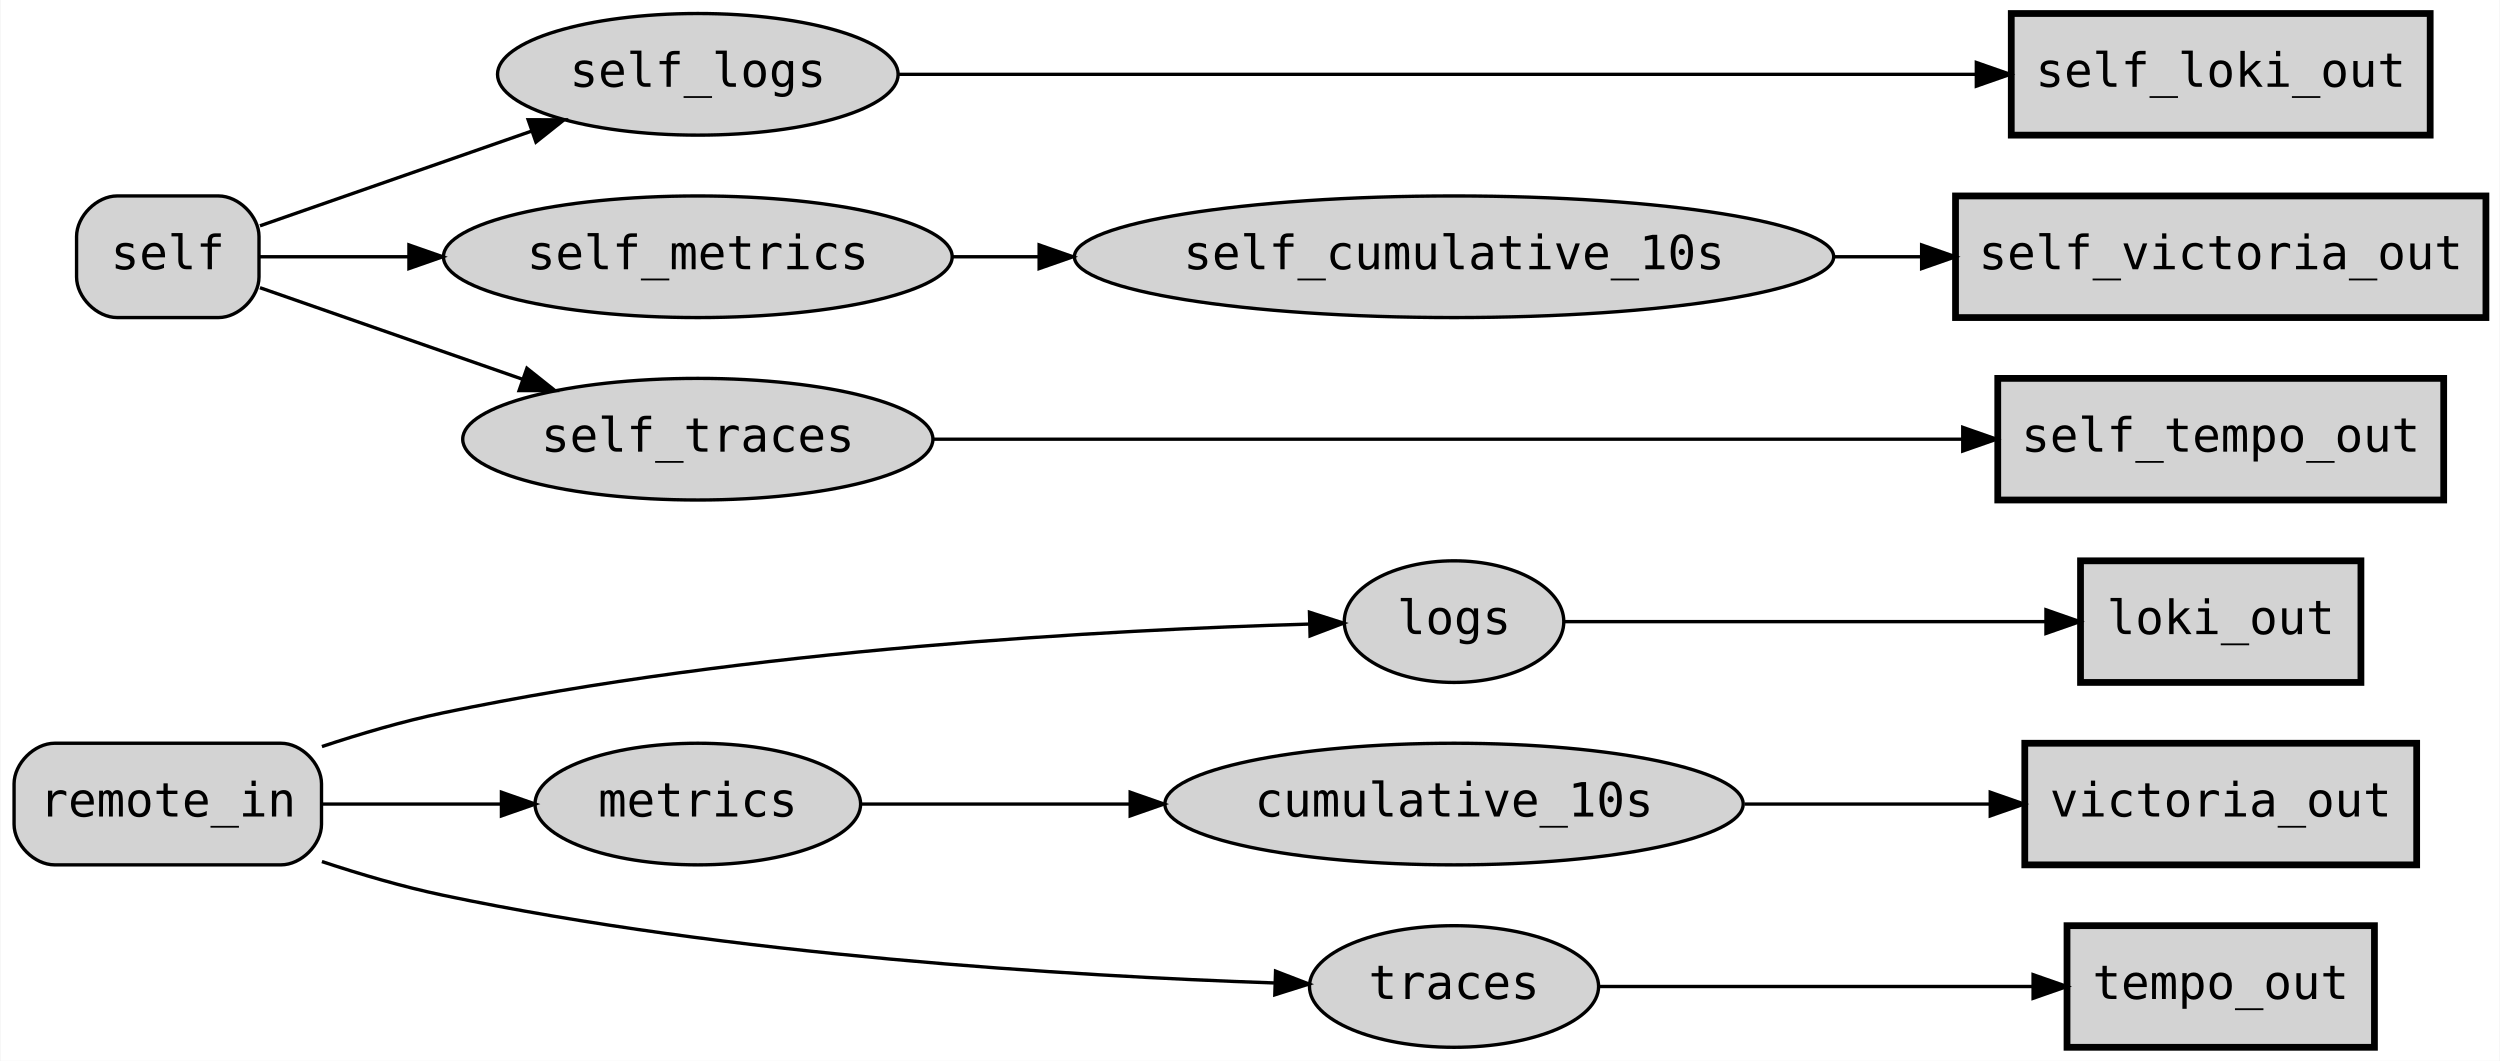
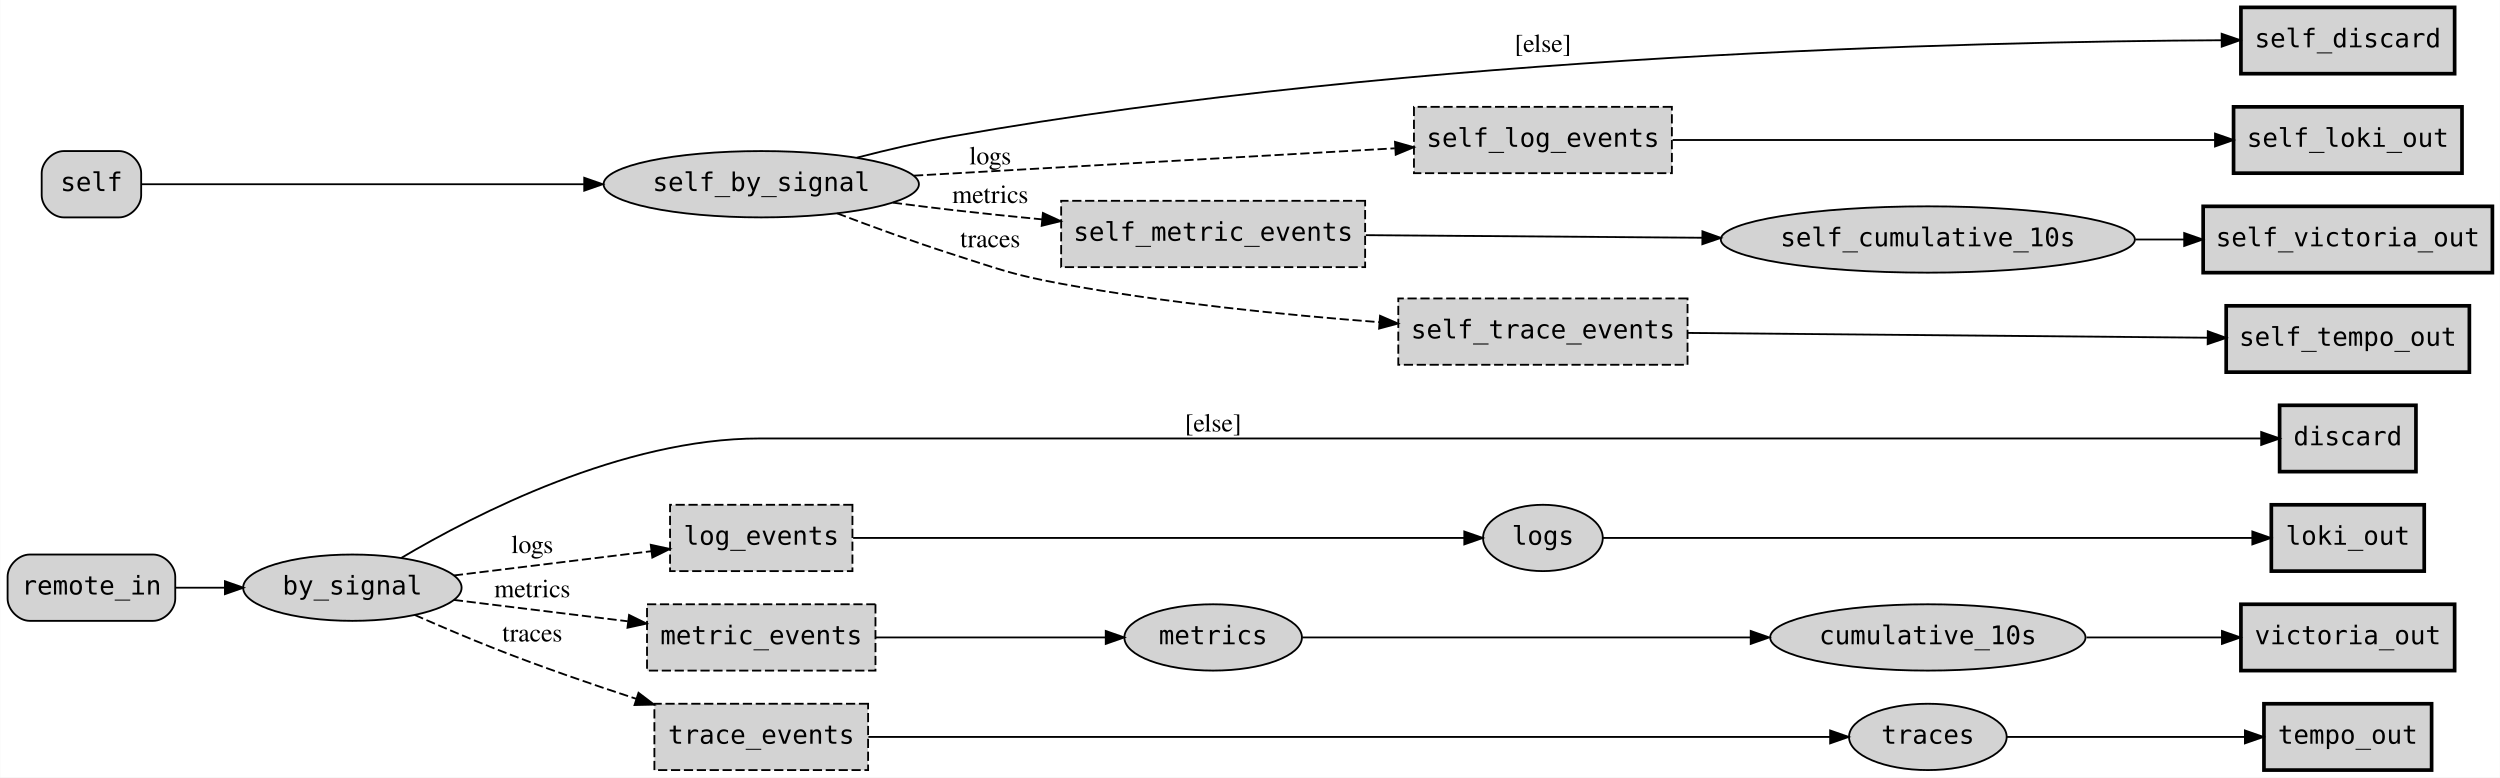
- <svg xmlns="http://www.w3.org/2000/svg" width="740pt" height="314pt" viewBox="0.00 0.00 739.67 314.00">
-   <g id="graph0" class="graph" transform="scale(1 1) rotate(0) translate(4 310)">
-     <polygon fill="white" stroke="transparent" points="-4,4 -4,-310 735.67,-310 735.67,4 -4,4" />
+ <svg xmlns="http://www.w3.org/2000/svg" width="1357pt" height="422pt" viewBox="0.00 0.00 1356.75 422.00">
+   <g id="graph0" class="graph" transform="scale(1 1) rotate(0) translate(4 418)">
+     <polygon fill="white" stroke="transparent" points="-4,4 -4,-418 1352.75,-418 1352.75,4 -4,4" />
    <g id="node1" class="node">
-       <ellipse fill="lightgrey" stroke="black" cx="426.23" cy="-72" rx="85.59" ry="18" />
-       <text text-anchor="middle" x="426.23" y="-68.3" font-family="monospace" font-size="14.00">cumulative_10s</text>
+       <ellipse fill="lightgrey" stroke="black" cx="187.14" cy="-99" rx="59.29" ry="18" />
+       <text text-anchor="middle" x="187.14" y="-95.3" font-family="monospace" font-size="14.00">by_signal</text>
+     </g>
+     <g id="node3" class="node">
+       <polygon fill="lightgrey" stroke="black" stroke-width="2" points="1307.25,-198 1233.25,-198 1233.25,-162 1307.25,-162 1307.25,-198" />
+       <text text-anchor="middle" x="1270.25" y="-176.3" font-family="monospace" font-size="14.00">discard</text>
+     </g>
+     <g id="edge6" class="edge">
+       <path fill="none" stroke="black" d="M213.76,-115.2C253.67,-138.83 333.82,-180 408.08,-180 408.08,-180 408.08,-180 1043.31,-180 1105.54,-180 1177.41,-180 1223.08,-180" />
+       <polygon fill="black" stroke="black" points="1223.25,-183.5 1233.25,-180 1223.25,-176.5 1223.25,-183.5" />
+       <text text-anchor="middle" x="654.37" y="-183.8" font-family="Times,serif" font-size="14.00">[else]</text>
+     </g>
+     <g id="node4" class="node">
+       <polygon fill="lightgrey" stroke="black" stroke-dasharray="5,2" points="458.58,-144 359.58,-144 359.58,-108 458.58,-108 458.58,-144" />
+       <text text-anchor="middle" x="409.08" y="-122.3" font-family="monospace" font-size="14.00">log_events</text>
+     </g>
+     <g id="edge2" class="edge">
+       <path fill="none" stroke="black" stroke-dasharray="5,2" d="M242.23,-105.64C274.73,-109.63 316.11,-114.71 349.41,-118.8" />
+       <polygon fill="black" stroke="black" points="349.11,-122.29 359.46,-120.03 349.96,-115.34 349.11,-122.29" />
+       <text text-anchor="middle" x="284.79" y="-117.8" font-family="Times,serif" font-size="14.00">logs</text>
+     </g>
+     <g id="node7" class="node">
+       <polygon fill="lightgrey" stroke="black" stroke-dasharray="5,2" points="471.08,-90 347.08,-90 347.08,-54 471.08,-54 471.08,-90" />
+       <text text-anchor="middle" x="409.08" y="-68.3" font-family="monospace" font-size="14.00">metric_events</text>
+     </g>
+     <g id="edge3" class="edge">
+       <path fill="none" stroke="black" stroke-dasharray="5,2" d="M242.23,-92.36C270.68,-88.87 305.94,-84.54 336.61,-80.77" />
+       <polygon fill="black" stroke="black" points="337.33,-84.21 346.82,-79.52 336.47,-77.26 337.33,-84.21" />
+       <text text-anchor="middle" x="284.79" y="-93.8" font-family="Times,serif" font-size="14.00">metrics</text>
+     </g>
+     <g id="node21" class="node">
+       <polygon fill="lightgrey" stroke="black" stroke-dasharray="5,2" points="467.08,-36 351.08,-36 351.08,0 467.08,0 467.08,-36" />
+       <text text-anchor="middle" x="409.08" y="-14.3" font-family="monospace" font-size="14.00">trace_events</text>
+     </g>
+     <g id="edge4" class="edge">
+       <path fill="none" stroke="black" stroke-dasharray="5,2" d="M220.93,-84.22C234.29,-78.35 249.95,-71.65 264.29,-66 289.15,-56.2 316.9,-46.63 341.35,-38.64" />
+       <polygon fill="black" stroke="black" points="342.46,-41.96 350.9,-35.54 340.3,-35.3 342.46,-41.96" />
+       <text text-anchor="middle" x="284.79" y="-69.8" font-family="Times,serif" font-size="14.00">traces</text>
+     </g>
+     <g id="node2" class="node">
+       <ellipse fill="lightgrey" stroke="black" cx="1042.31" cy="-72" rx="85.59" ry="18" />
+       <text text-anchor="middle" x="1042.31" y="-68.3" font-family="monospace" font-size="14.00">cumulative_10s</text>
+     </g>
+     <g id="node23" class="node">
+       <polygon fill="lightgrey" stroke="black" stroke-width="2" points="1328.25,-90 1212.25,-90 1212.25,-54 1328.25,-54 1328.25,-90" />
+       <text text-anchor="middle" x="1270.25" y="-68.3" font-family="monospace" font-size="14.00">victoria_out</text>
+     </g>
+     <g id="edge21" class="edge">
+       <path fill="none" stroke="black" d="M1128.41,-72C1152.71,-72 1178.85,-72 1201.92,-72" />
+       <polygon fill="black" stroke="black" points="1201.95,-75.5 1211.95,-72 1201.95,-68.5 1201.95,-75.5" />
+     </g>
+     <g id="node5" class="node">
+       <ellipse fill="lightgrey" stroke="black" cx="833.37" cy="-126" rx="32.49" ry="18" />
+       <text text-anchor="middle" x="833.37" y="-122.3" font-family="monospace" font-size="14.00">logs</text>
+     </g>
+     <g id="edge7" class="edge">
+       <path fill="none" stroke="black" d="M458.94,-126C542.67,-126 712.16,-126 790.69,-126" />
+       <polygon fill="black" stroke="black" points="790.7,-129.5 800.7,-126 790.7,-122.5 790.7,-129.5" />
+     </g>
+     <g id="node6" class="node">
+       <polygon fill="lightgrey" stroke="black" stroke-width="2" points="1311.75,-144 1228.75,-144 1228.75,-108 1311.75,-108 1311.75,-144" />
+       <text text-anchor="middle" x="1270.25" y="-122.3" font-family="monospace" font-size="14.00">loki_out</text>
+     </g>
+     <g id="edge8" class="edge">
+       <path fill="none" stroke="black" d="M866,-126C940.53,-126 1127.71,-126 1218.41,-126" />
+       <polygon fill="black" stroke="black" points="1218.45,-129.5 1228.45,-126 1218.45,-122.5 1218.45,-129.5" />
+     </g>
+     <g id="node8" class="node">
+       <ellipse fill="lightgrey" stroke="black" cx="654.37" cy="-72" rx="48.19" ry="18" />
+       <text text-anchor="middle" x="654.37" y="-68.3" font-family="monospace" font-size="14.00">metrics</text>
+     </g>
+     <g id="edge9" class="edge">
+       <path fill="none" stroke="black" d="M471.16,-72C509.37,-72 558.29,-72 595.82,-72" />
+       <polygon fill="black" stroke="black" points="596.08,-75.5 606.08,-72 596.08,-68.5 596.08,-75.5" />
+     </g>
+     <g id="edge5" class="edge">
+       <path fill="none" stroke="black" d="M702.7,-72C762.99,-72 868.64,-72 945.94,-72" />
+       <polygon fill="black" stroke="black" points="946.17,-75.5 956.17,-72 946.17,-68.5 946.17,-75.5" />
+     </g>
+     <g id="node9" class="node">
+       <path fill="lightgrey" stroke="black" d="M79,-117C79,-117 12,-117 12,-117 6,-117 0,-111 0,-105 0,-105 0,-93 0,-93 0,-87 6,-81 12,-81 12,-81 79,-81 79,-81 85,-81 91,-87 91,-93 91,-93 91,-105 91,-105 91,-111 85,-117 79,-117" />
+       <text text-anchor="middle" x="45.5" y="-95.3" font-family="monospace" font-size="14.00">remote_in</text>
+     </g>
+     <g id="edge1" class="edge">
+       <path fill="none" stroke="black" d="M91.07,-99C99.59,-99 108.7,-99 117.77,-99" />
+       <polygon fill="black" stroke="black" points="117.97,-102.5 127.97,-99 117.97,-95.5 117.97,-102.5" />
+     </g>
+     <g id="node10" class="node">
+       <path fill="lightgrey" stroke="black" d="M60.5,-336C60.5,-336 30.5,-336 30.5,-336 24.5,-336 18.5,-330 18.5,-324 18.5,-324 18.5,-312 18.5,-312 18.5,-306 24.5,-300 30.5,-300 30.5,-300 60.5,-300 60.5,-300 66.5,-300 72.5,-306 72.5,-312 72.5,-312 72.5,-324 72.5,-324 72.5,-330 66.5,-336 60.5,-336" />
+       <text text-anchor="middle" x="45.5" y="-314.3" font-family="monospace" font-size="14.00">self</text>
+     </g>
+     <g id="node11" class="node">
+       <ellipse fill="lightgrey" stroke="black" cx="409.08" cy="-318" rx="85.59" ry="18" />
+       <text text-anchor="middle" x="409.08" y="-314.3" font-family="monospace" font-size="14.00">self_by_signal</text>
+     </g>
+     <g id="edge10" class="edge">
+       <path fill="none" stroke="black" d="M72.5,-318C122.04,-318 232.18,-318 312.82,-318" />
+       <polygon fill="black" stroke="black" points="313,-321.5 323,-318 313,-314.5 313,-321.5" />
+     </g>
+     <g id="node13" class="node">
+       <polygon fill="lightgrey" stroke="black" stroke-width="2" points="1328.25,-414 1212.25,-414 1212.25,-378 1328.25,-378 1328.25,-414" />
+       <text text-anchor="middle" x="1270.25" y="-392.3" font-family="monospace" font-size="14.00">self_discard</text>
+     </g>
+     <g id="edge15" class="edge">
+       <path fill="none" stroke="black" d="M461.01,-332.43C477.45,-336.67 495.84,-340.98 512.87,-344 764.24,-388.53 1068.87,-395.44 1201.78,-396.16" />
+       <polygon fill="black" stroke="black" points="1201.8,-399.66 1211.82,-396.21 1201.83,-392.67 1201.8,-399.66" />
+       <text text-anchor="middle" x="833.37" y="-389.8" font-family="Times,serif" font-size="14.00">[else]</text>
+     </g>
+     <g id="node14" class="node">
+       <polygon fill="lightgrey" stroke="black" stroke-dasharray="5,2" points="903.37,-360 763.37,-360 763.37,-324 903.37,-324 903.37,-360" />
+       <text text-anchor="middle" x="833.37" y="-338.3" font-family="monospace" font-size="14.00">self_log_events</text>
+     </g>
+     <g id="edge11" class="edge">
+       <path fill="none" stroke="black" stroke-dasharray="5,2" d="M492,-322.66C567.37,-326.94 678.43,-333.25 752.98,-337.49" />
+       <polygon fill="black" stroke="black" points="753.07,-341 763.25,-338.07 753.47,-334.01 753.07,-341" />
+       <text text-anchor="middle" x="533.37" y="-328.8" font-family="Times,serif" font-size="14.00">logs</text>
    </g>
    <g id="node16" class="node">
-       <polygon fill="lightgrey" stroke="black" stroke-width="2" points="711.17,-90 595.17,-90 595.17,-54 711.17,-54 711.17,-90" />
-       <text text-anchor="middle" x="653.17" y="-68.3" font-family="monospace" font-size="14.00">victoria_out</text>
+       <polygon fill="lightgrey" stroke="black" stroke-dasharray="5,2" points="736.87,-309 571.87,-309 571.87,-273 736.87,-273 736.87,-309" />
+       <text text-anchor="middle" x="654.37" y="-287.3" font-family="monospace" font-size="14.00">self_metric_events</text>
+     </g>
+     <g id="edge12" class="edge">
+       <path fill="none" stroke="black" stroke-dasharray="5,2" d="M480.53,-308C491.35,-306.58 502.41,-305.2 512.87,-304 528.6,-302.2 545.33,-300.49 561.56,-298.92" />
+       <polygon fill="black" stroke="black" points="561.97,-302.4 571.59,-297.97 561.3,-295.43 561.97,-302.4" />
+       <text text-anchor="middle" x="533.37" y="-307.8" font-family="Times,serif" font-size="14.00">metrics</text>
+     </g>
+     <g id="node18" class="node">
+       <polygon fill="lightgrey" stroke="black" stroke-dasharray="5,2" points="911.87,-256 754.87,-256 754.87,-220 911.87,-220 911.87,-256" />
+       <text text-anchor="middle" x="833.37" y="-234.3" font-family="monospace" font-size="14.00">self_trace_events</text>
+     </g>
+     <g id="edge13" class="edge">
+       <path fill="none" stroke="black" stroke-dasharray="5,2" d="M450.31,-302.18C469.17,-295.01 492.03,-286.66 512.87,-280 538.75,-271.73 545.15,-268.92 571.87,-264 628.85,-253.51 693.67,-247.02 744.4,-243.14" />
+       <polygon fill="black" stroke="black" points="744.96,-246.61 754.68,-242.38 744.45,-239.63 744.96,-246.61" />
+       <text text-anchor="middle" x="533.37" y="-283.8" font-family="Times,serif" font-size="14.00">traces</text>
+     </g>
+     <g id="node12" class="node">
+       <ellipse fill="lightgrey" stroke="black" cx="1042.31" cy="-288" rx="112.38" ry="18" />
+       <text text-anchor="middle" x="1042.31" y="-284.3" font-family="monospace" font-size="14.00">self_cumulative_10s</text>
+     </g>
+     <g id="node19" class="node">
+       <polygon fill="lightgrey" stroke="black" stroke-width="2" points="1348.75,-306 1191.75,-306 1191.75,-270 1348.75,-270 1348.75,-306" />
+       <text text-anchor="middle" x="1270.25" y="-284.3" font-family="monospace" font-size="14.00">self_victoria_out</text>
+     </g>
+     <g id="edge18" class="edge">
+       <path fill="none" stroke="black" d="M1154.96,-288C1163.83,-288 1172.71,-288 1181.38,-288" />
+       <polygon fill="black" stroke="black" points="1181.46,-291.5 1191.46,-288 1181.46,-284.5 1181.46,-291.5" />
+     </g>
+     <g id="node15" class="node">
+       <polygon fill="lightgrey" stroke="black" stroke-width="2" points="1332.25,-360 1208.25,-360 1208.25,-324 1332.25,-324 1332.25,-360" />
+       <text text-anchor="middle" x="1270.25" y="-338.3" font-family="monospace" font-size="14.00">self_loki_out</text>
+     </g>
+     <g id="edge16" class="edge">
+       <path fill="none" stroke="black" d="M903.76,-342C984.37,-342 1116.66,-342 1198.03,-342" />
+       <polygon fill="black" stroke="black" points="1198.19,-345.5 1208.19,-342 1198.19,-338.5 1198.19,-345.5" />
    </g>
    <g id="edge14" class="edge">
-       <path fill="none" stroke="black" d="M512.27,-72C536.22,-72 561.94,-72 584.71,-72" />
-       <polygon fill="black" stroke="black" points="584.95,-75.5 594.95,-72 584.95,-68.5 584.95,-75.5" />
+       <path fill="none" stroke="black" d="M737.22,-290.36C790.25,-289.95 860.25,-289.41 919.72,-288.95" />
+       <polygon fill="black" stroke="black" points="919.96,-292.44 929.94,-288.87 919.91,-285.44 919.96,-292.44" />
    </g>
-     <g id="node2" class="node">
-       <ellipse fill="lightgrey" stroke="black" cx="426.23" cy="-126" rx="32.49" ry="18" />
-       <text text-anchor="middle" x="426.23" y="-122.3" font-family="monospace" font-size="14.00">logs</text>
+     <g id="node17" class="node">
+       <polygon fill="lightgrey" stroke="black" stroke-width="2" points="1336.25,-252 1204.25,-252 1204.25,-216 1336.25,-216 1336.25,-252" />
+       <text text-anchor="middle" x="1270.25" y="-230.3" font-family="monospace" font-size="14.00">self_tempo_out</text>
    </g>
-     <g id="node3" class="node">
-       <polygon fill="lightgrey" stroke="black" stroke-width="2" points="694.67,-144 611.67,-144 611.67,-108 694.67,-108 694.67,-144" />
-       <text text-anchor="middle" x="653.17" y="-122.3" font-family="monospace" font-size="14.00">loki_out</text>
+     <g id="edge17" class="edge">
+       <path fill="none" stroke="black" d="M912.12,-237.28C991.85,-236.55 1115.04,-235.42 1193.89,-234.69" />
+       <polygon fill="black" stroke="black" points="1194.27,-238.19 1204.23,-234.6 1194.2,-231.19 1194.27,-238.19" />
    </g>
-     <g id="edge3" class="edge">
-       <path fill="none" stroke="black" d="M458.98,-126C495.98,-126 557.6,-126 601.3,-126" />
-       <polygon fill="black" stroke="black" points="601.44,-129.5 611.44,-126 601.44,-122.5 601.44,-129.5" />
+     <g id="node20" class="node">
+       <polygon fill="lightgrey" stroke="black" stroke-width="2" points="1315.75,-36 1224.75,-36 1224.75,0 1315.75,0 1315.75,-36" />
+       <text text-anchor="middle" x="1270.25" y="-14.3" font-family="monospace" font-size="14.00">tempo_out</text>
    </g>
-     <g id="node4" class="node">
-       <ellipse fill="lightgrey" stroke="black" cx="202.39" cy="-72" rx="48.19" ry="18" />
-       <text text-anchor="middle" x="202.39" y="-68.3" font-family="monospace" font-size="14.00">metrics</text>
+     <g id="node22" class="node">
+       <ellipse fill="lightgrey" stroke="black" cx="1042.31" cy="-18" rx="42.79" ry="18" />
+       <text text-anchor="middle" x="1042.31" y="-14.3" font-family="monospace" font-size="14.00">traces</text>
    </g>
-     <g id="edge1" class="edge">
-       <path fill="none" stroke="black" d="M250.71,-72C273.94,-72 302.8,-72 330.31,-72" />
-       <polygon fill="black" stroke="black" points="330.37,-75.5 340.37,-72 330.37,-68.5 330.37,-75.5" />
+     <g id="edge20" class="edge">
+       <path fill="none" stroke="black" d="M467.21,-18C588.88,-18 872,-18 989.14,-18" />
+       <polygon fill="black" stroke="black" points="989.28,-21.5 999.28,-18 989.28,-14.5 989.28,-21.5" />
    </g>
-     <g id="node5" class="node">
-       <path fill="lightgrey" stroke="black" d="M79,-90C79,-90 12,-90 12,-90 6,-90 0,-84 0,-78 0,-78 0,-66 0,-66 0,-60 6,-54 12,-54 12,-54 79,-54 79,-54 85,-54 91,-60 91,-66 91,-66 91,-78 91,-78 91,-84 85,-90 79,-90" />
-       <text text-anchor="middle" x="45.5" y="-68.3" font-family="monospace" font-size="14.00">remote_in</text>
-     </g>
-     <g id="edge2" class="edge">
-       <path fill="none" stroke="black" d="M91.12,-89.02C102.66,-92.85 115.17,-96.52 127,-99 217.05,-117.91 325.13,-123.58 383.27,-125.27" />
-       <polygon fill="black" stroke="black" points="383.44,-128.78 393.53,-125.55 383.62,-121.78 383.44,-128.78" />
-     </g>
-     <g id="edge4" class="edge">
-       <path fill="none" stroke="black" d="M91.3,-72C107.81,-72 126.74,-72 144.19,-72" />
-       <polygon fill="black" stroke="black" points="144.26,-75.5 154.26,-72 144.26,-68.5 144.26,-75.5" />
-     </g>
-     <g id="node15" class="node">
-       <ellipse fill="lightgrey" stroke="black" cx="426.23" cy="-18" rx="42.79" ry="18" />
-       <text text-anchor="middle" x="426.23" y="-14.3" font-family="monospace" font-size="14.00">traces</text>
-     </g>
-     <g id="edge13" class="edge">
-       <path fill="none" stroke="black" d="M91.12,-54.98C102.66,-51.15 115.17,-47.48 127,-45 211.95,-27.16 312.96,-21.11 372.93,-19.05" />
-       <polygon fill="black" stroke="black" points="373.4,-22.54 383.28,-18.73 373.18,-15.54 373.4,-22.54" />
-     </g>
-     <g id="node6" class="node">
-       <path fill="lightgrey" stroke="black" d="M60.5,-252C60.5,-252 30.5,-252 30.5,-252 24.5,-252 18.5,-246 18.5,-240 18.5,-240 18.5,-228 18.5,-228 18.5,-222 24.5,-216 30.5,-216 30.5,-216 60.5,-216 60.5,-216 66.5,-216 72.5,-222 72.5,-228 72.5,-228 72.5,-240 72.5,-240 72.5,-246 66.5,-252 60.5,-252" />
-       <text text-anchor="middle" x="45.5" y="-230.3" font-family="monospace" font-size="14.00">self</text>
-     </g>
-     <g id="node8" class="node">
-       <ellipse fill="lightgrey" stroke="black" cx="202.39" cy="-288" rx="59.29" ry="18" />
-       <text text-anchor="middle" x="202.39" y="-284.3" font-family="monospace" font-size="14.00">self_logs</text>
-     </g>
-     <g id="edge6" class="edge">
-       <path fill="none" stroke="black" d="M72.78,-243.16C94.76,-250.83 126.7,-261.96 153.26,-271.22" />
-       <polygon fill="black" stroke="black" points="152.17,-274.55 162.77,-274.53 154.48,-267.94 152.17,-274.55" />
-     </g>
-     <g id="node10" class="node">
-       <ellipse fill="lightgrey" stroke="black" cx="202.39" cy="-234" rx="75.29" ry="18" />
-       <text text-anchor="middle" x="202.39" y="-230.3" font-family="monospace" font-size="14.00">self_metrics</text>
-     </g>
-     <g id="edge8" class="edge">
-       <path fill="none" stroke="black" d="M72.78,-234C85.21,-234 100.84,-234 116.87,-234" />
-       <polygon fill="black" stroke="black" points="116.88,-237.5 126.88,-234 116.88,-230.5 116.88,-237.5" />
-     </g>
-     <g id="node12" class="node">
-       <ellipse fill="lightgrey" stroke="black" cx="202.39" cy="-180" rx="69.59" ry="18" />
-       <text text-anchor="middle" x="202.39" y="-176.3" font-family="monospace" font-size="14.00">self_traces</text>
-     </g>
-     <g id="edge10" class="edge">
-       <path fill="none" stroke="black" d="M72.78,-224.84C93.98,-217.45 124.44,-206.83 150.39,-197.78" />
-       <polygon fill="black" stroke="black" points="151.8,-201 160.09,-194.4 149.49,-194.39 151.8,-201" />
-     </g>
-     <g id="node7" class="node">
-       <ellipse fill="lightgrey" stroke="black" cx="426.23" cy="-234" rx="112.38" ry="18" />
-       <text text-anchor="middle" x="426.23" y="-230.3" font-family="monospace" font-size="14.00">self_cumulative_10s</text>
-     </g>
-     <g id="node13" class="node">
-       <polygon fill="lightgrey" stroke="black" stroke-width="2" points="731.67,-252 574.67,-252 574.67,-216 731.67,-216 731.67,-252" />
-       <text text-anchor="middle" x="653.17" y="-230.3" font-family="monospace" font-size="14.00">self_victoria_out</text>
-     </g>
-     <g id="edge11" class="edge">
-       <path fill="none" stroke="black" d="M538.71,-234C547.35,-234 555.99,-234 564.45,-234" />
-       <polygon fill="black" stroke="black" points="564.64,-237.5 574.64,-234 564.64,-230.5 564.64,-237.5" />
-     </g>
-     <g id="node9" class="node">
-       <polygon fill="lightgrey" stroke="black" stroke-width="2" points="715.17,-306 591.17,-306 591.17,-270 715.17,-270 715.17,-306" />
-       <text text-anchor="middle" x="653.17" y="-284.3" font-family="monospace" font-size="14.00">self_loki_out</text>
-     </g>
-     <g id="edge7" class="edge">
-       <path fill="none" stroke="black" d="M261.6,-288C343.39,-288 492.18,-288 580.61,-288" />
-       <polygon fill="black" stroke="black" points="580.83,-291.5 590.83,-288 580.83,-284.5 580.83,-291.5" />
-     </g>
-     <g id="edge5" class="edge">
-       <path fill="none" stroke="black" d="M277.88,-234C286.11,-234 294.64,-234 303.27,-234" />
-       <polygon fill="black" stroke="black" points="303.42,-237.5 313.42,-234 303.42,-230.5 303.42,-237.5" />
-     </g>
-     <g id="node11" class="node">
-       <polygon fill="lightgrey" stroke="black" stroke-width="2" points="719.17,-198 587.17,-198 587.17,-162 719.17,-162 719.17,-198" />
-       <text text-anchor="middle" x="653.17" y="-176.3" font-family="monospace" font-size="14.00">self_tempo_out</text>
-     </g>
-     <g id="edge9" class="edge">
-       <path fill="none" stroke="black" d="M272.04,-180C354.27,-180 491.55,-180 576.69,-180" />
-       <polygon fill="black" stroke="black" points="576.81,-183.5 586.81,-180 576.81,-176.5 576.81,-183.5" />
-     </g>
-     <g id="node14" class="node">
-       <polygon fill="lightgrey" stroke="black" stroke-width="2" points="698.67,-36 607.67,-36 607.67,0 698.67,0 698.67,-36" />
-       <text text-anchor="middle" x="653.17" y="-14.3" font-family="monospace" font-size="14.00">tempo_out</text>
-     </g>
-     <g id="edge12" class="edge">
-       <path fill="none" stroke="black" d="M469.27,-18C505.46,-18 557.92,-18 597.38,-18" />
-       <polygon fill="black" stroke="black" points="597.63,-21.5 607.63,-18 597.63,-14.5 597.63,-21.5" />
+     <g id="edge19" class="edge">
+       <path fill="none" stroke="black" d="M1085.28,-18C1121.68,-18 1174.6,-18 1214.35,-18" />
+       <polygon fill="black" stroke="black" points="1214.42,-21.5 1224.42,-18 1214.42,-14.5 1214.42,-21.5" />
    </g>
  </g>
</svg>
